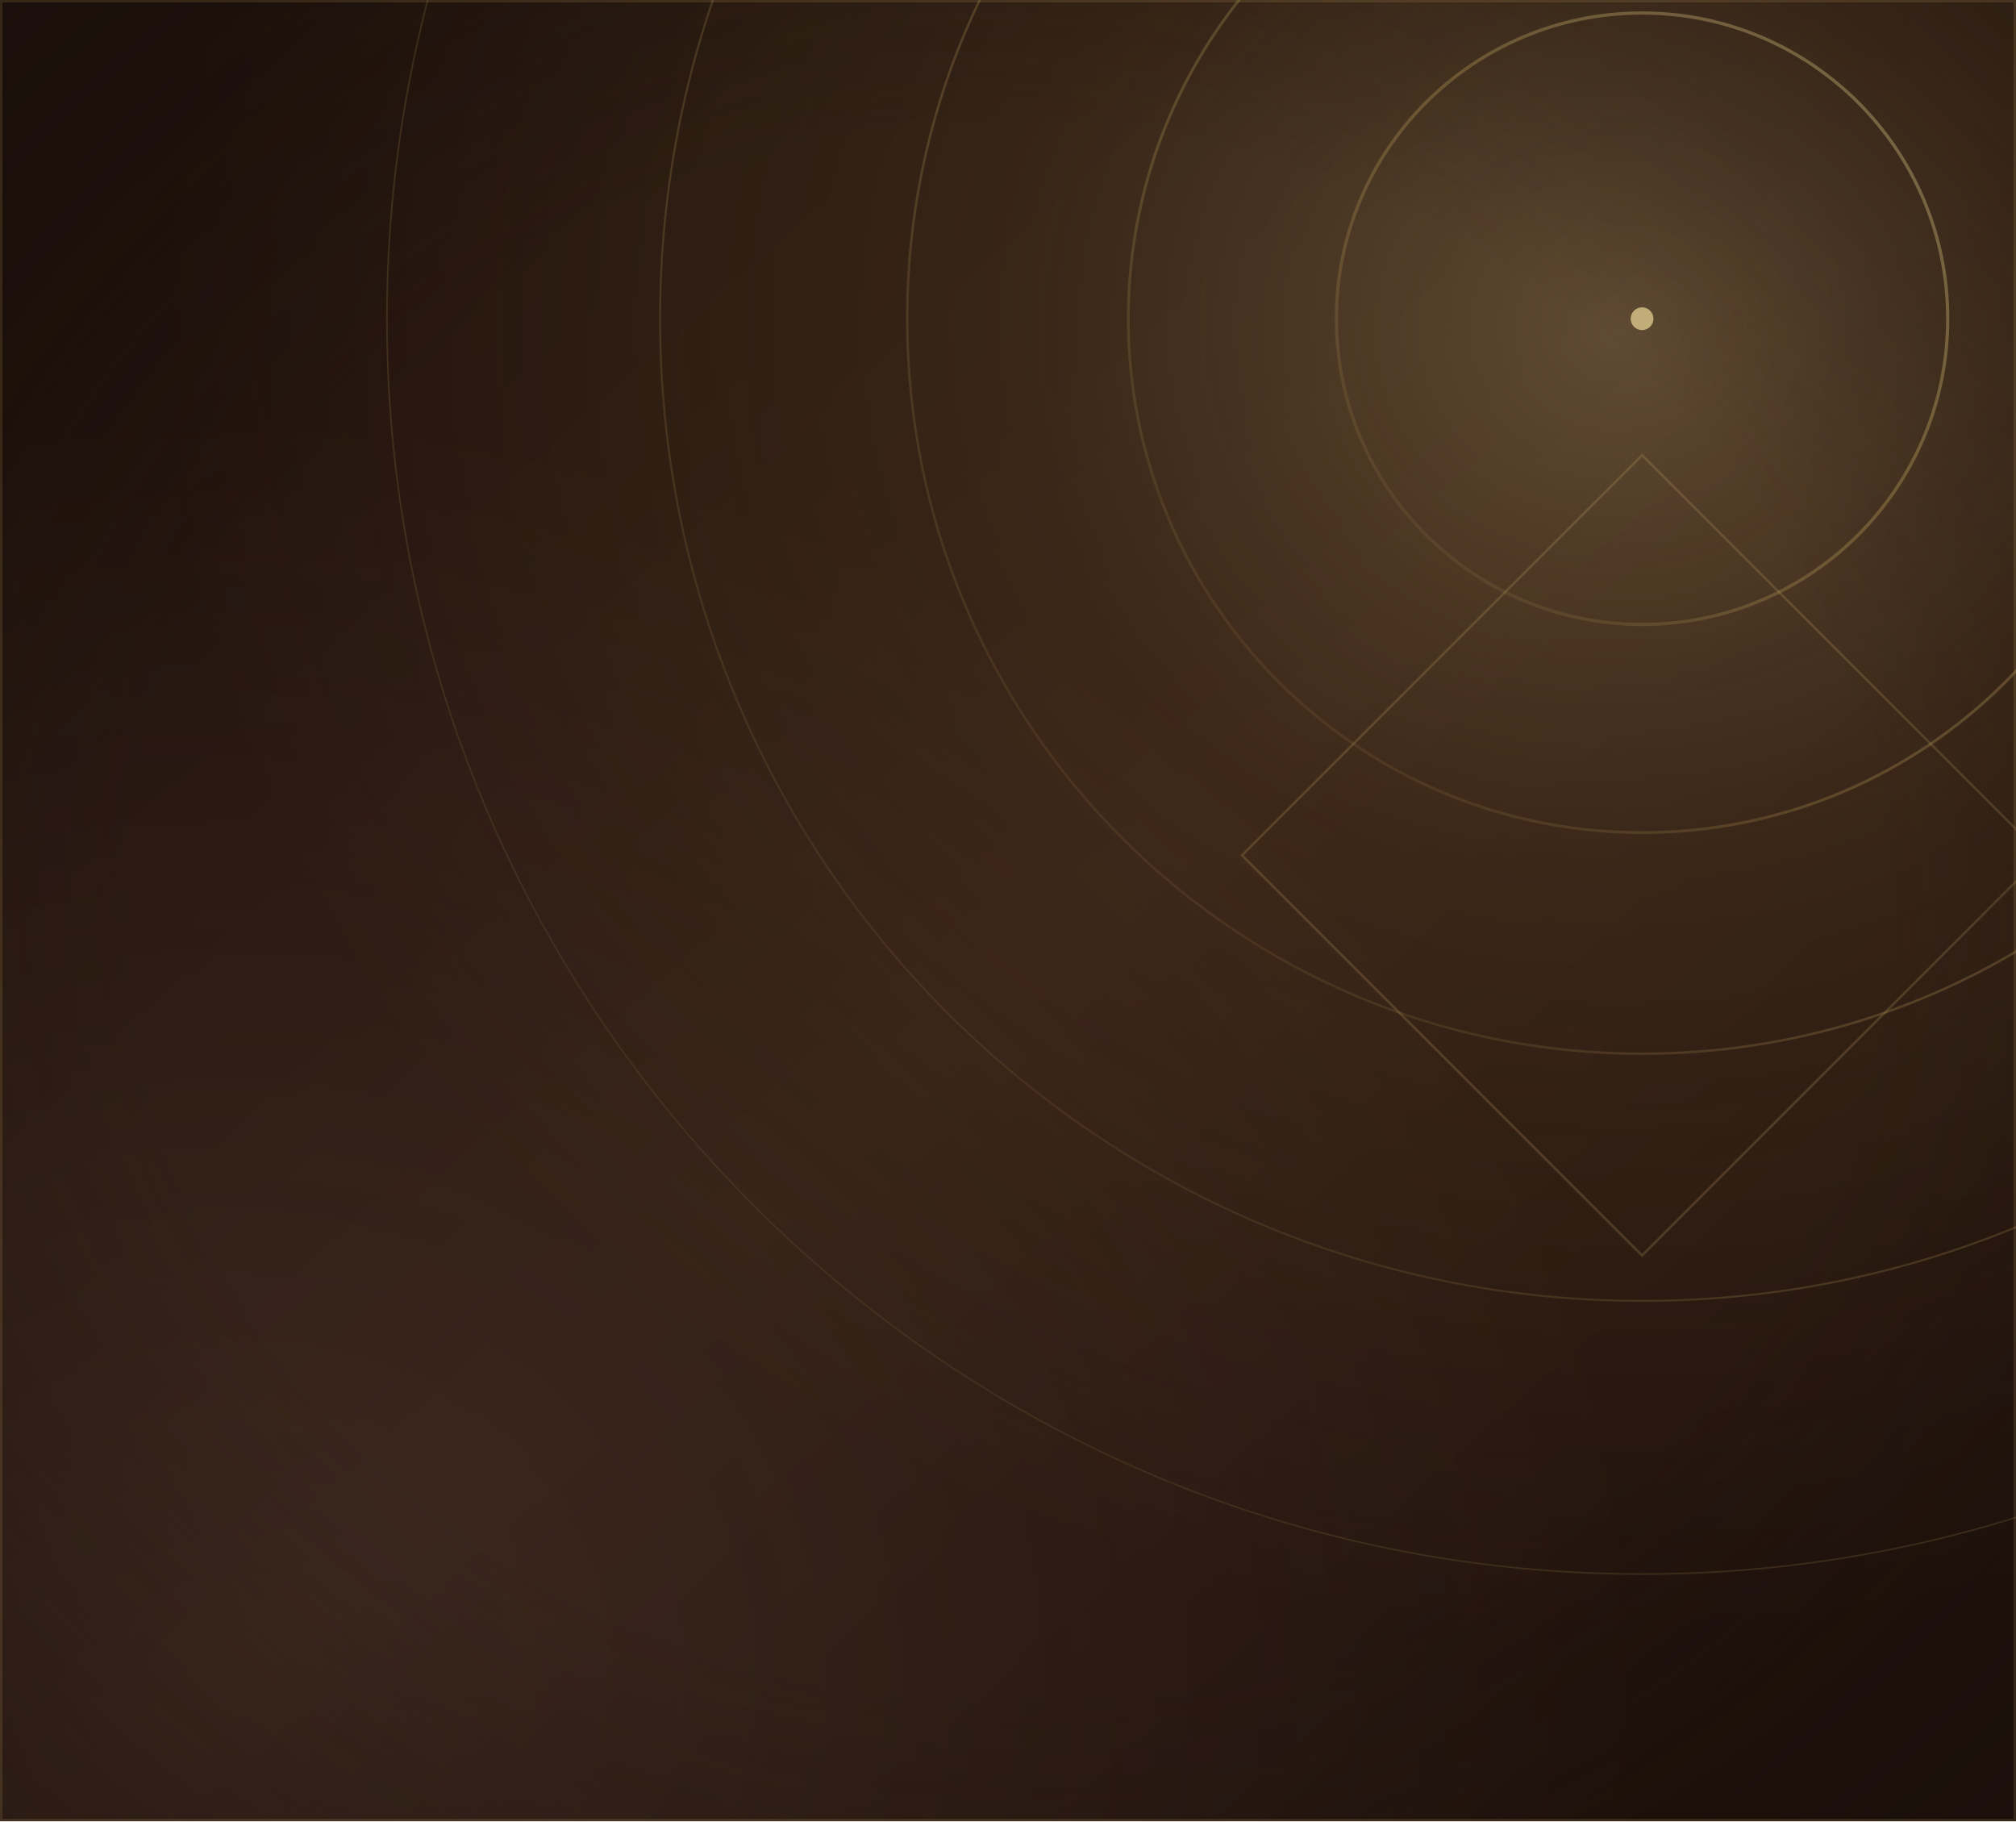
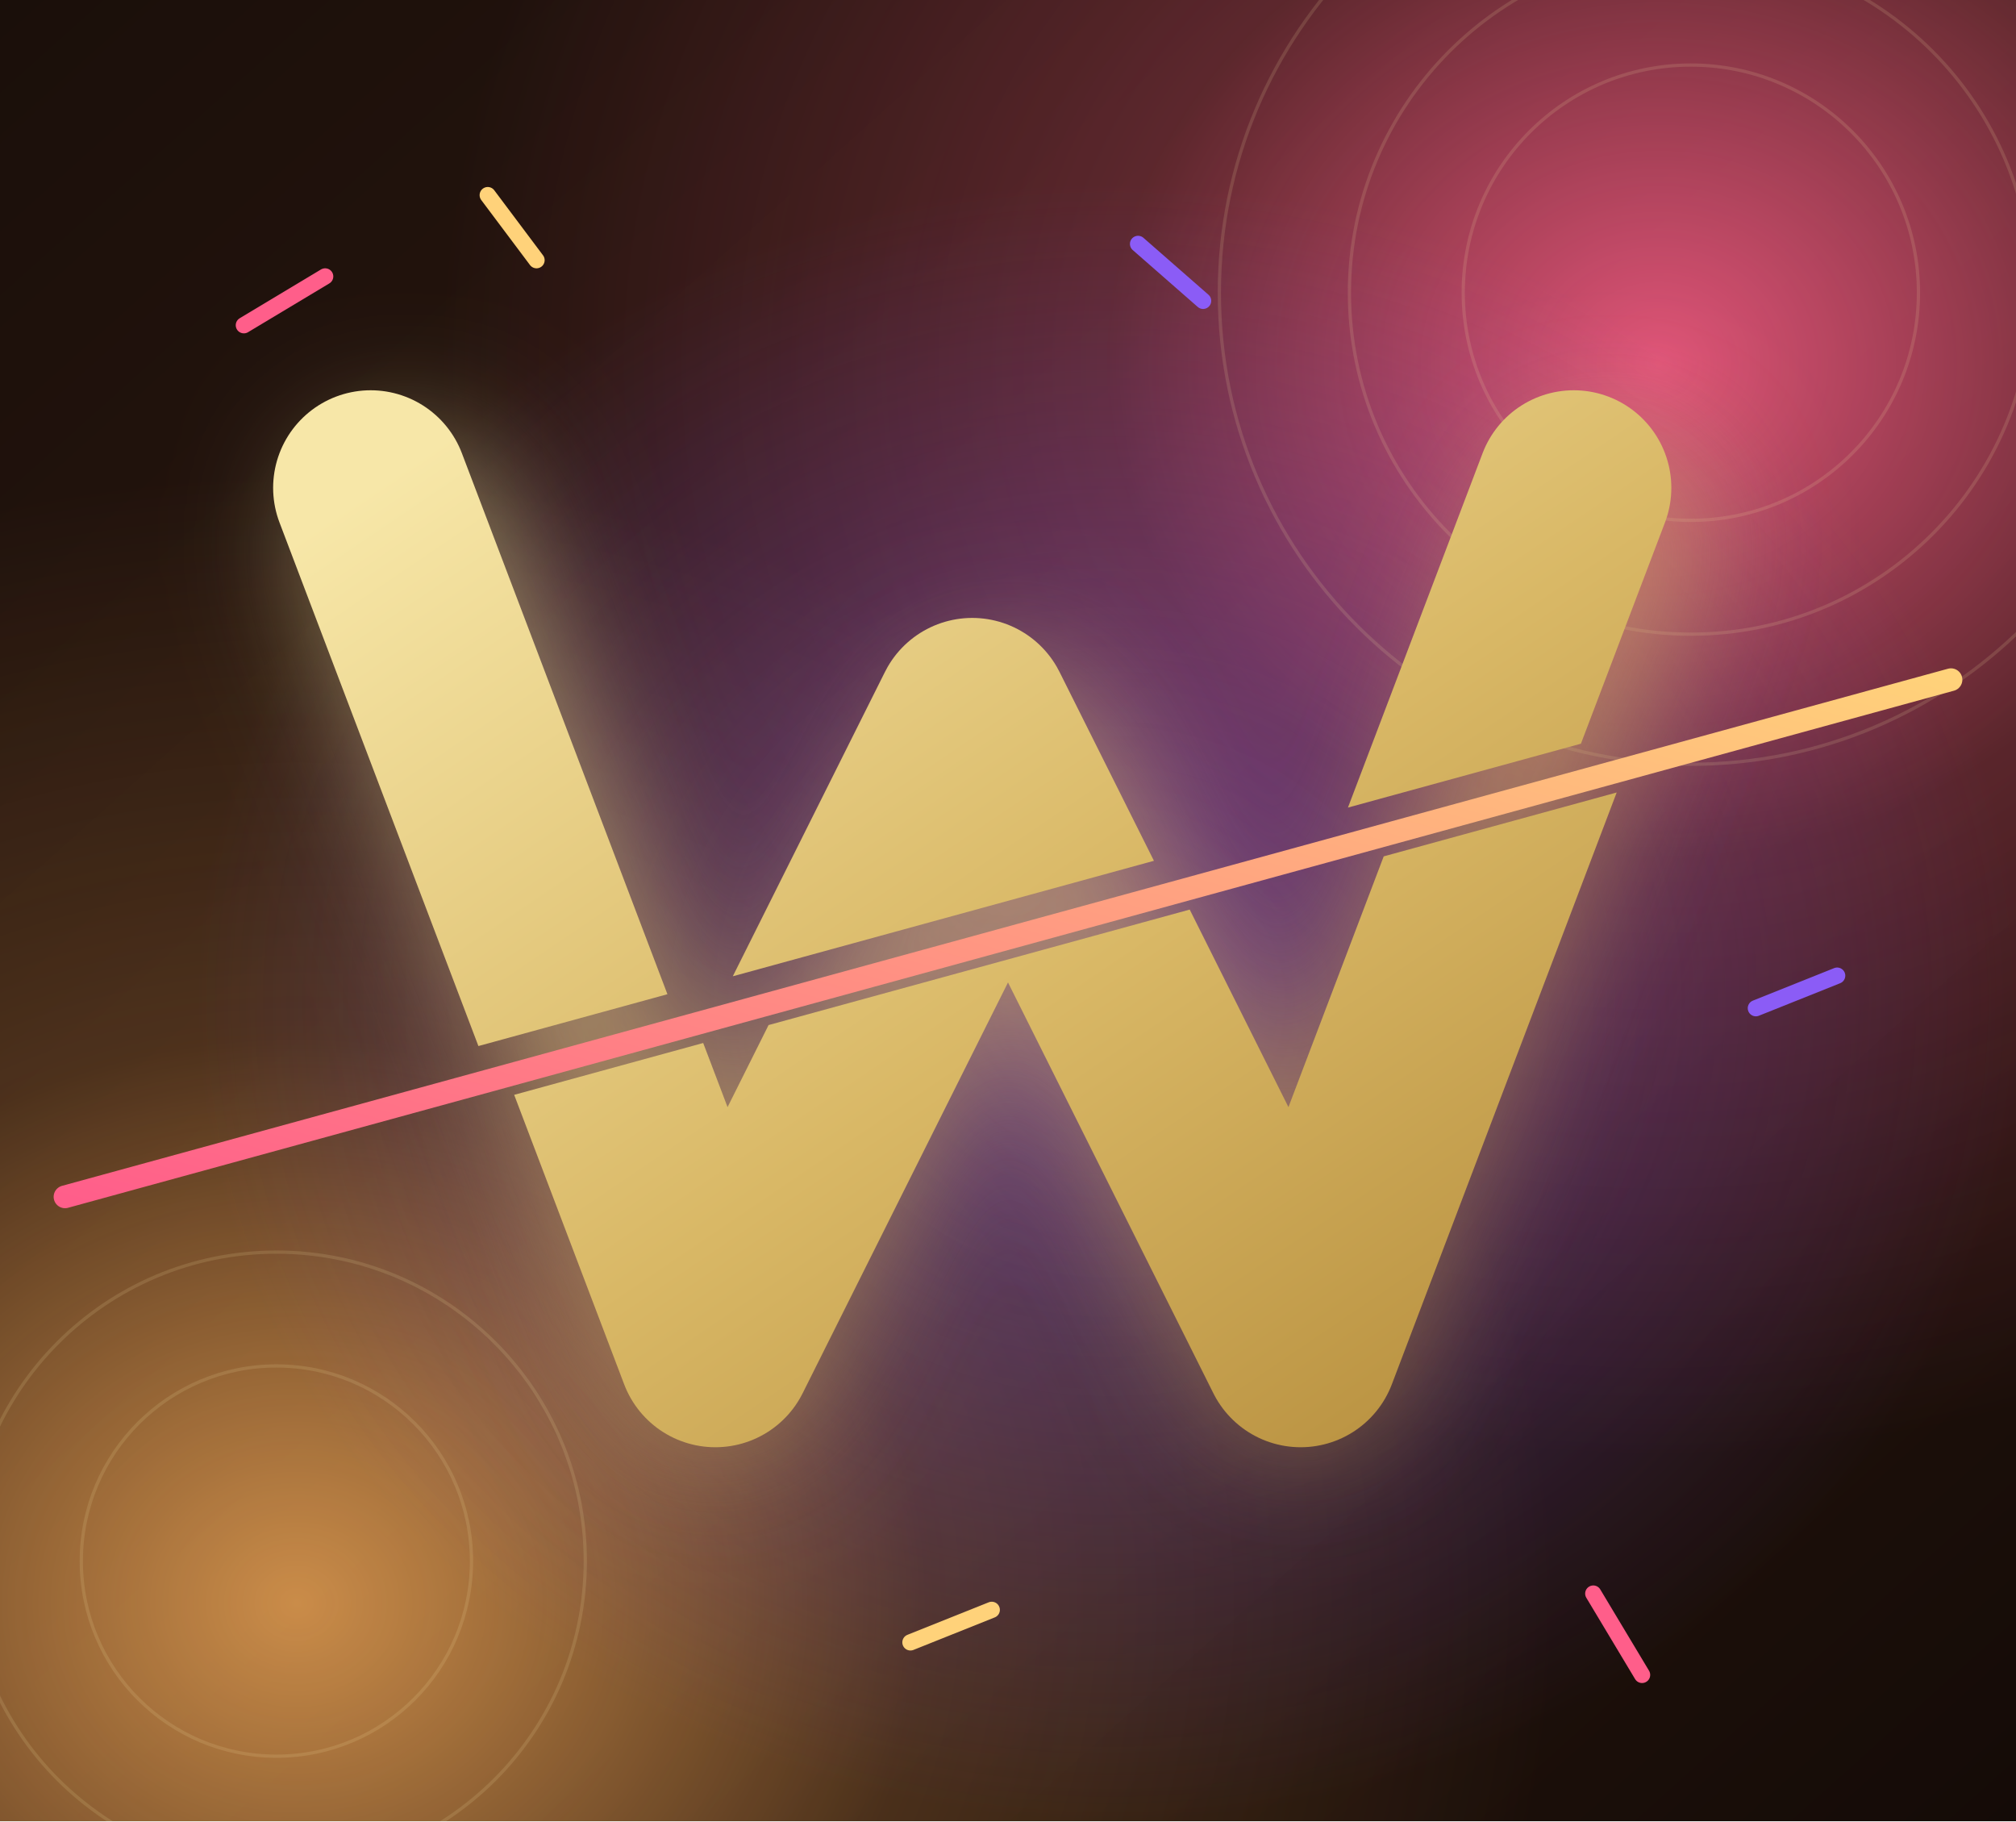
<svg xmlns="http://www.w3.org/2000/svg" viewBox="0 0 1240 1120" preserveAspectRatio="xMidYMid slice" role="presentation">
  <defs>
-     <linearGradient id="rg-base" x1="0" y1="0" x2="1" y2="1">
+     <linearGradient id="wc-base" x1="0" y1="0" x2="1" y2="1">
      <stop offset="0" stop-color="#1a0f0a" />
-       <stop offset=".52" stop-color="#2d1810" />
-       <stop offset="1" stop-color="#1a0f0a" />
+       <stop offset=".5" stop-color="#2d1810" />
+       <stop offset="1" stop-color="#140b07" />
    </linearGradient>
-     <radialGradient id="rg-glow" cx=".8" cy=".18" r=".72">
-       <stop offset="0" stop-color="#f4e09b" stop-opacity=".26" />
-       <stop offset=".42" stop-color="#c8a961" stop-opacity=".11" />
-       <stop offset="1" stop-color="#c8a961" stop-opacity="0" />
+     <radialGradient id="wc-pink" cx=".82" cy=".2" r=".6">
+       <stop offset="0" stop-color="#ff5e8a" stop-opacity=".85" />
+       <stop offset=".45" stop-color="#ff5e8a" stop-opacity=".25" />
+       <stop offset="1" stop-color="#ff5e8a" stop-opacity="0" />
    </radialGradient>
-     <radialGradient id="rg-depth" cx=".12" cy=".92" r=".7">
-       <stop offset="0" stop-color="#d4c5a9" stop-opacity=".1" />
-       <stop offset="1" stop-color="#d4c5a9" stop-opacity="0" />
+     <radialGradient id="wc-amber" cx=".15" cy=".88" r=".62">
+       <stop offset="0" stop-color="#ffb35c" stop-opacity=".75" />
+       <stop offset=".5" stop-color="#ffb35c" stop-opacity=".18" />
+       <stop offset="1" stop-color="#ffb35c" stop-opacity="0" />
    </radialGradient>
-     <linearGradient id="rg-arc" x1="0" y1="1" x2="1" y2="0">
-       <stop offset="0" stop-color="#c8a961" stop-opacity="0" />
-       <stop offset=".55" stop-color="#c8a961" stop-opacity=".38" />
-       <stop offset="1" stop-color="#f4e09b" stop-opacity=".62" />
+     <radialGradient id="wc-violet" cx=".55" cy=".55" r=".45">
+       <stop offset="0" stop-color="#8b5cf6" stop-opacity=".45" />
+       <stop offset="1" stop-color="#8b5cf6" stop-opacity="0" />
+     </radialGradient>
+     <linearGradient id="wc-gold" x1="0" y1="0" x2="1" y2="1">
+       <stop offset="0" stop-color="#f7e7a8" />
+       <stop offset=".55" stop-color="#d9b866" />
+       <stop offset="1" stop-color="#b8903f" />
    </linearGradient>
-     <linearGradient id="rg-rule" x1="0" y1="0" x2="1" y2="0">
-       <stop offset="0" stop-color="#d4c5a9" stop-opacity=".3" />
-       <stop offset="1" stop-color="#d4c5a9" stop-opacity="0" />
+     <linearGradient id="wc-hot" x1="0" y1="1" x2="1" y2="0">
+       <stop offset="0" stop-color="#ff5e8a" />
+       <stop offset="1" stop-color="#ffd27a" />
    </linearGradient>
-     <radialGradient id="rg-vignette" cx=".5" cy=".5" r=".78">
-       <stop offset=".55" stop-color="#1a0f0a" stop-opacity="0" />
-       <stop offset="1" stop-color="#1a0f0a" stop-opacity=".6" />
-     </radialGradient>
+     <clipPath id="wc-top">
+       <polygon points="0,0 1240,0 1240,420 0,760" />
+     </clipPath>
+     <clipPath id="wc-bottom">
+       <polygon points="0,760 1240,420 1240,1120 0,1120" />
+     </clipPath>
+     <path id="wc-w" d="M250 330 L440 830 L620 470 L800 830 L990 330" fill="none" stroke="url(#wc-gold)" stroke-width="120" stroke-linecap="round" stroke-linejoin="round" />
+     <filter id="wc-blur" filterUnits="userSpaceOnUse" x="0" y="0" width="1240" height="1120">
+       <feGaussianBlur stdDeviation="40" />
+     </filter>
  </defs>
-   <rect width="1240" height="1120" fill="url(#rg-base)" />
-   <rect width="1240" height="1120" fill="url(#rg-glow)" />
-   <rect width="1240" height="1120" fill="url(#rg-depth)" />
-   <g fill="none" stroke="url(#rg-arc)" stroke-linecap="round">
-     <circle cx="1010" cy="196" r="188" stroke-width="2" />
-     <circle cx="1010" cy="196" r="316" stroke-width="1.75" />
-     <circle cx="1010" cy="196" r="452" stroke-width="1.5" />
-     <circle cx="1010" cy="196" r="604" stroke-width="1.25" />
-     <circle cx="1010" cy="196" r="772" stroke-width="1" />
+   <rect width="1240" height="1120" fill="url(#wc-base)" />
+   <rect width="1240" height="1120" fill="url(#wc-pink)" />
+   <rect width="1240" height="1120" fill="url(#wc-amber)" />
+   <rect width="1240" height="1120" fill="url(#wc-violet)" />
+   <g fill="none" stroke="#f7e7a8" stroke-opacity=".14" stroke-width="2">
+     <circle cx="1040" cy="180" r="140" />
+     <circle cx="1040" cy="180" r="210" />
+     <circle cx="1040" cy="180" r="290" />
+     <circle cx="170" cy="960" r="120" />
+     <circle cx="170" cy="960" r="190" />
  </g>
-   <g fill="none" stroke="#c8a961">
-     <rect x="836" y="352" width="348" height="348" stroke-opacity=".22" stroke-width="1.5" transform="rotate(45 1010 526)" />
-     <circle cx="1010" cy="196" r="7" fill="#f4e09b" stroke="none" opacity=".7" />
+   <g opacity=".55" filter="url(#wc-blur)">
+     <use href="#wc-w" stroke="#ff5e8a" />
  </g>
-   <g stroke="url(#rg-rule)" stroke-width="1.25">
-     <line x1="96" y1="742" x2="612" y2="742" />
-     <line x1="96" y1="806" x2="424" y2="806" />
+   <g clip-path="url(#wc-bottom)">
+     <use href="#wc-w" />
  </g>
-   <rect width="1240" height="1120" fill="url(#rg-vignette)" />
-   <rect x=".75" y=".75" width="1238.5" height="1118.5" fill="none" stroke="#c8a961" stroke-opacity=".16" stroke-width="1.5" />
+   <g clip-path="url(#wc-top)" transform="translate(-22 -30)">
+     <use href="#wc-w" />
+   </g>
+   <line x1="40" y1="736" x2="1200" y2="418" stroke="url(#wc-hot)" stroke-width="14" stroke-linecap="round" />
+   <g stroke-linecap="round" stroke-width="10">
+     <line x1="150" y1="200" x2="200" y2="170" stroke="#ff5e8a" />
+     <line x1="300" y1="120" x2="330" y2="160" stroke="#ffd27a" />
+     <line x1="1080" y1="620" x2="1130" y2="600" stroke="#8b5cf6" />
+     <line x1="980" y1="980" x2="1010" y2="1030" stroke="#ff5e8a" />
+     <line x1="560" y1="1010" x2="610" y2="990" stroke="#ffd27a" />
+     <line x1="700" y1="150" x2="740" y2="185" stroke="#8b5cf6" />
+   </g>
</svg>
